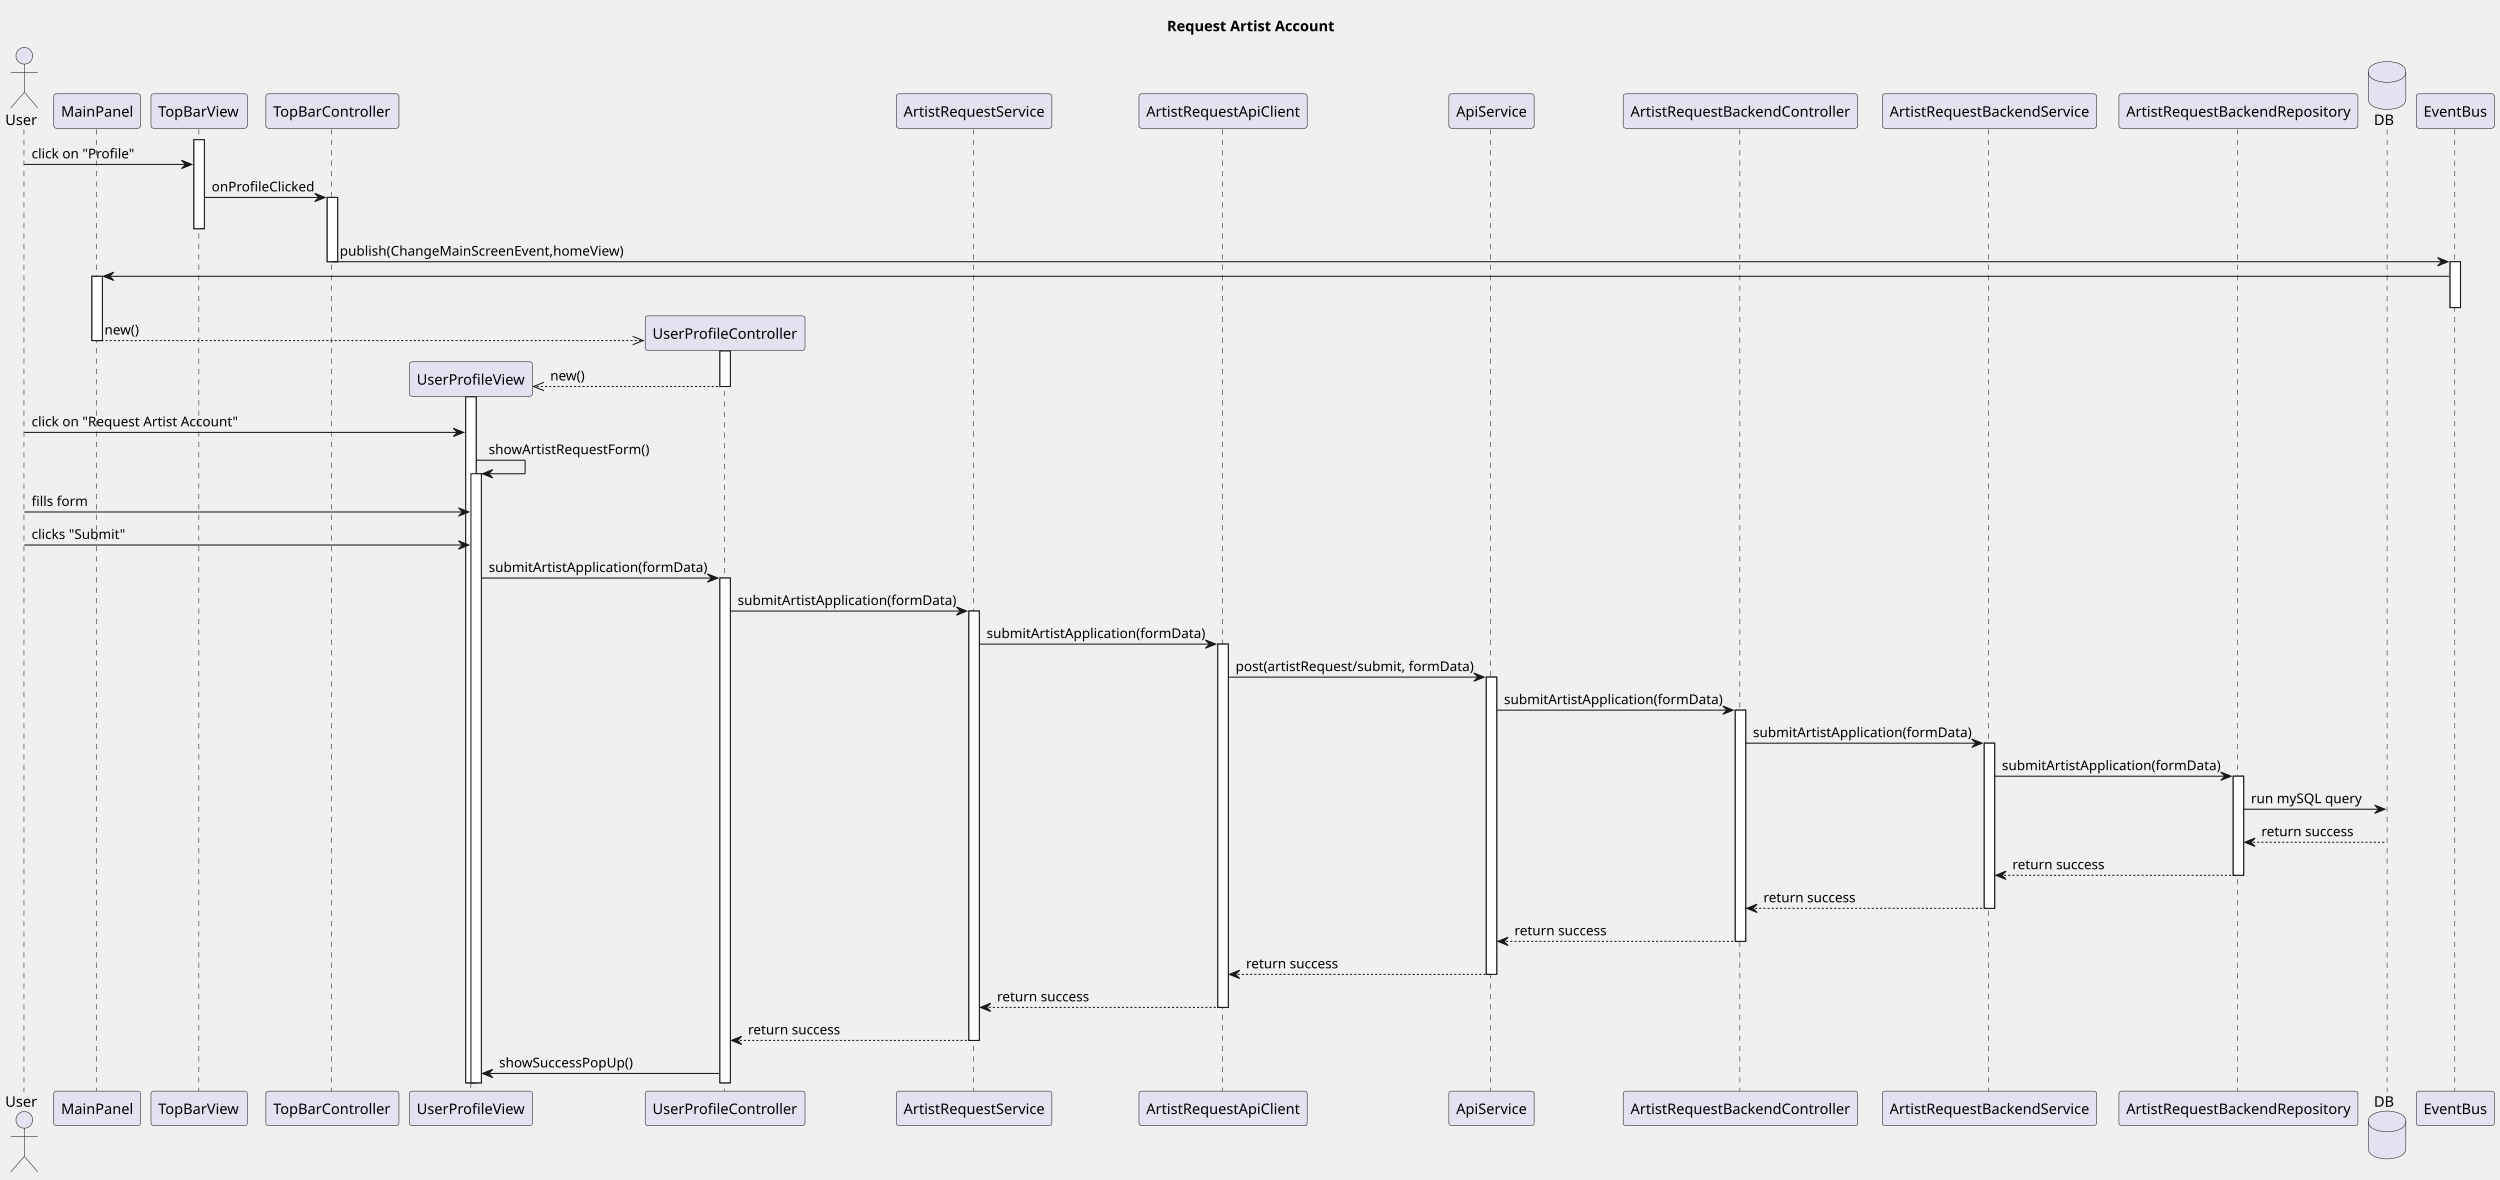
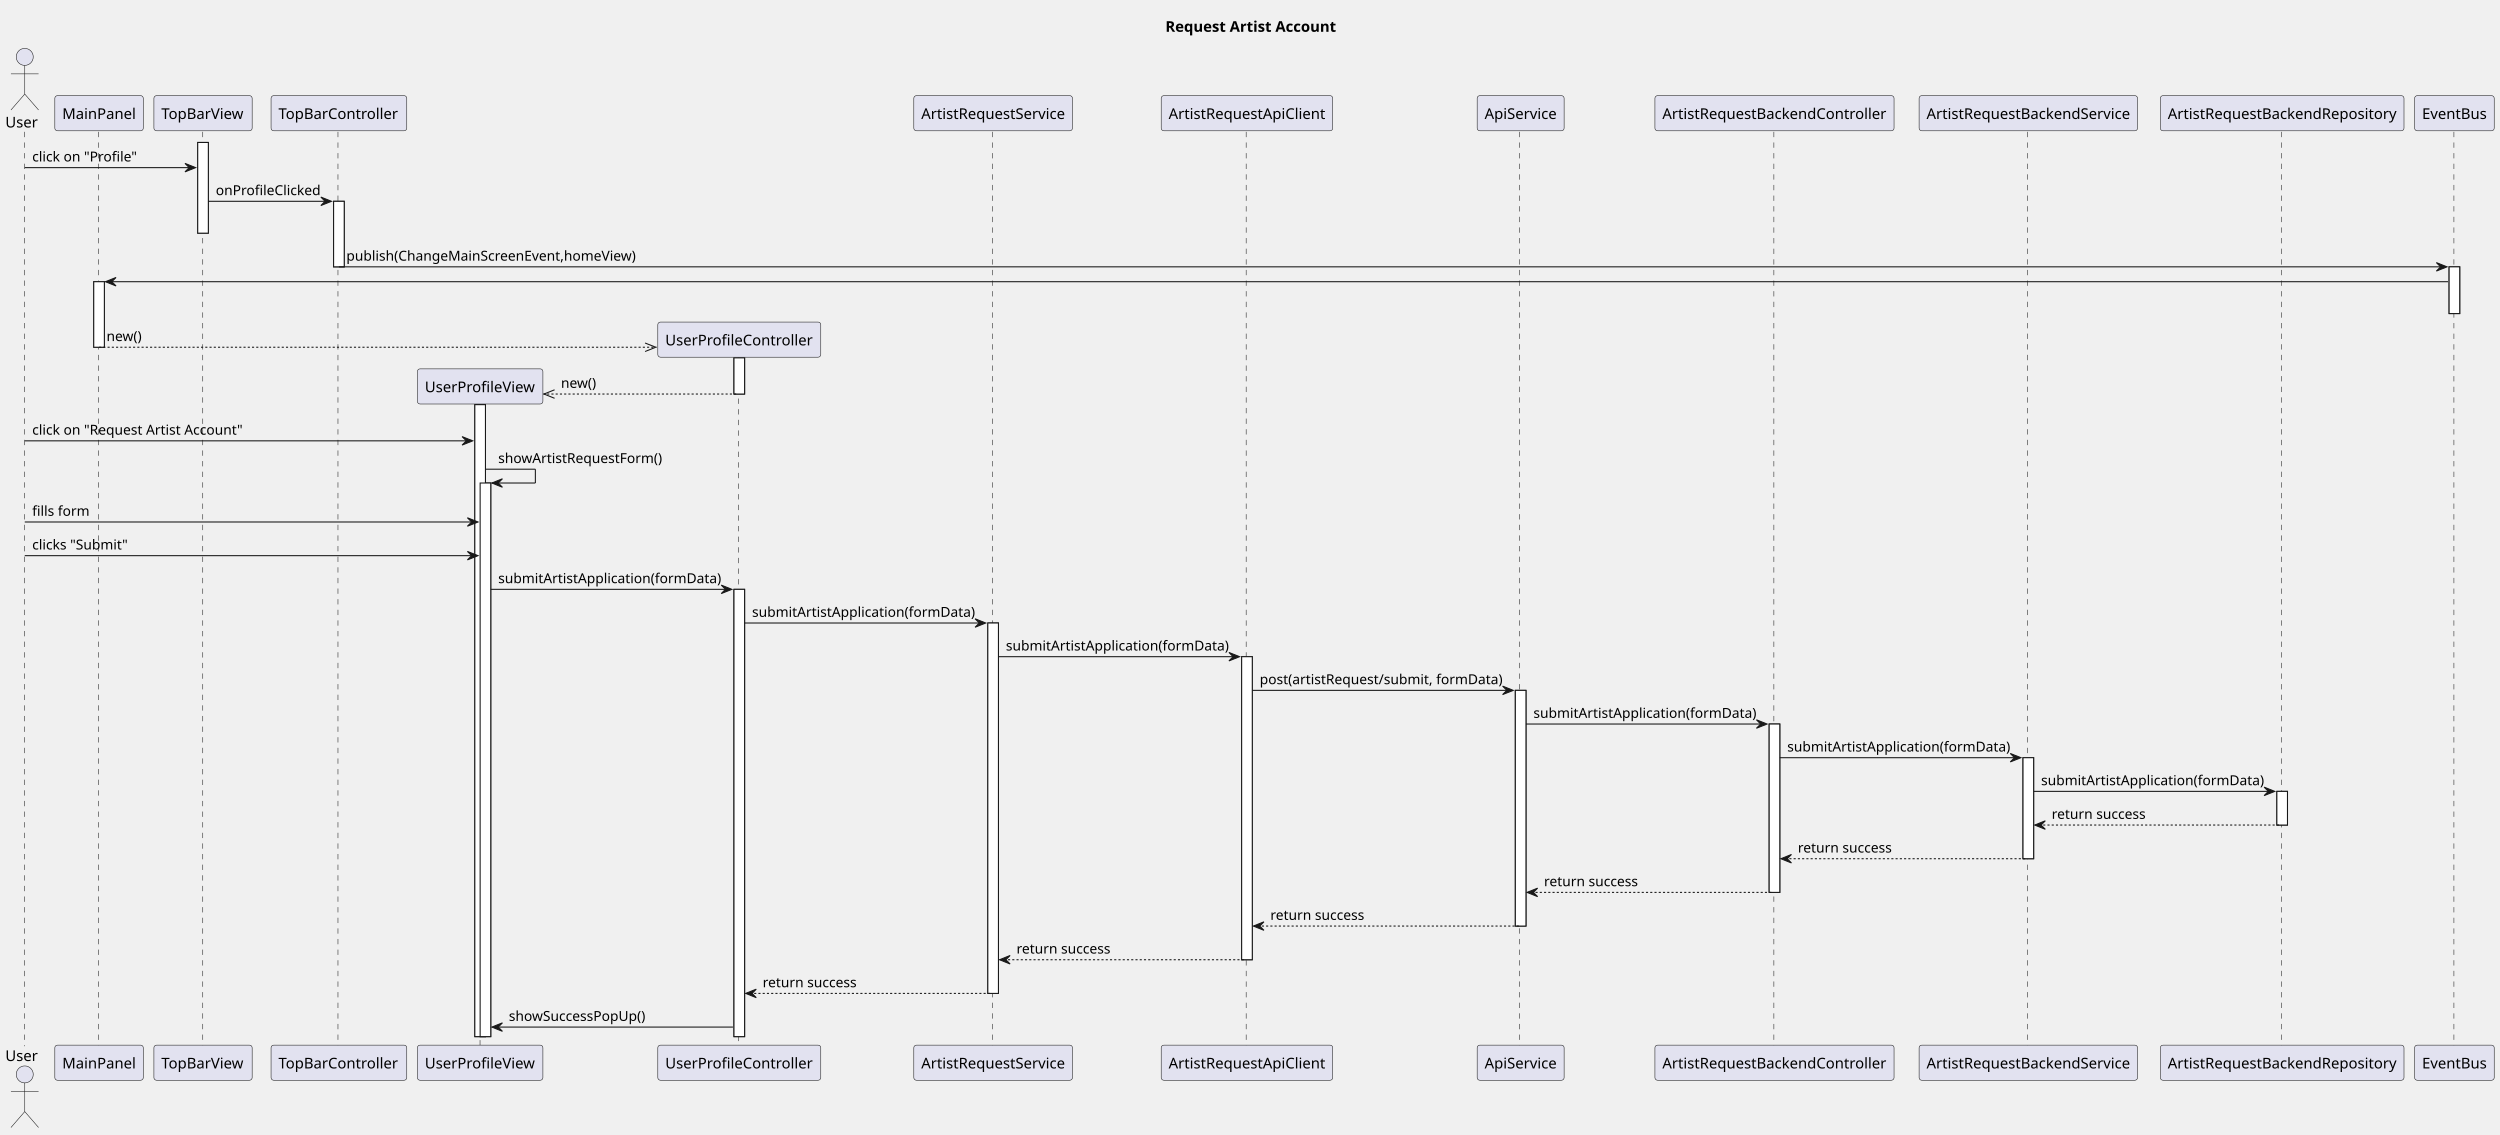
- <svg xmlns="http://www.w3.org/2000/svg" contentStyleType="text/css" data-diagram-type="SEQUENCE" height="1132px" preserveAspectRatio="none" style="width:2400px;height:1132px;background:#FFFFFF;" version="1.1" viewBox="0 0 2400 1132" width="2400px" zoomAndPan="magnify">
+ <svg xmlns="http://www.w3.org/2000/svg" contentStyleType="text/css" data-diagram-type="SEQUENCE" height="1068px" preserveAspectRatio="none" style="width:2354px;height:1068px;background:#FFFFFF;" version="1.1" viewBox="0 0 2354 1068" width="2354px" zoomAndPan="magnify">
  <defs />
  <g>
-     <text fill="#000000" font-family="sans-serif" font-size="14" font-weight="bold" lengthAdjust="spacing" textLength="157.919" x="1120.319" y="29.966">Request Artist Account</text>
+     <text fill="#000000" font-family="sans-serif" font-size="14" font-weight="bold" lengthAdjust="spacing" textLength="157.919" x="1097.319" y="29.966">Request Artist Account</text>
    <g>
      <rect fill="#FFFFFF" height="61.706" style="stroke:#181818;stroke-width:1;" width="10" x="88.268" y="265.254" />
    </g>
    <g>
      <rect fill="#FFFFFF" height="85.412" style="stroke:#181818;stroke-width:1;" width="10" x="186.173" y="134.136" />
    </g>
    <g>
      <rect fill="#FFFFFF" height="61.706" style="stroke:#181818;stroke-width:1;" width="10" x="314.116" y="189.548" />
    </g>
    <g>
-       <rect fill="#FFFFFF" height="658.482" style="stroke:#181818;stroke-width:1;" width="10" x="447.099" y="381.028" />
-     </g>
-     <g>
-       <rect fill="#FFFFFF" height="584.708" style="stroke:#181818;stroke-width:1;" width="10" x="452.099" y="454.802" />
+       <rect fill="#FFFFFF" height="595.07" style="stroke:#181818;stroke-width:1;" width="10" x="447.099" y="381.028" />
+     </g>
+     <g>
+       <rect fill="#FFFFFF" height="521.296" style="stroke:#181818;stroke-width:1;" width="10" x="452.099" y="454.802" />
    </g>
    <g>
      <rect fill="#FFFFFF" height="34.068" style="stroke:#181818;stroke-width:1;" width="10" x="691.114" y="336.96" />
    </g>
    <g>
-       <rect fill="#FFFFFF" height="484.59" style="stroke:#181818;stroke-width:1;" width="10" x="691.114" y="554.92" />
-     </g>
-     <g>
-       <rect fill="#FFFFFF" height="412.178" style="stroke:#181818;stroke-width:1;" width="10" x="930.13" y="586.626" />
-     </g>
-     <g>
-       <rect fill="#FFFFFF" height="348.766" style="stroke:#181818;stroke-width:1;" width="10" x="1169.145" y="618.332" />
-     </g>
-     <g>
-       <rect fill="#FFFFFF" height="285.354" style="stroke:#181818;stroke-width:1;" width="10" x="1426.841" y="650.038" />
-     </g>
-     <g>
-       <rect fill="#FFFFFF" height="221.942" style="stroke:#181818;stroke-width:1;" width="10" x="1665.856" y="681.744" />
-     </g>
-     <g>
-       <rect fill="#FFFFFF" height="158.53" style="stroke:#181818;stroke-width:1;" width="10" x="1904.871" y="713.45" />
-     </g>
-     <g>
-       <rect fill="#FFFFFF" height="95.118" style="stroke:#181818;stroke-width:1;" width="10" x="2143.887" y="745.156" />
-     </g>
-     <g>
-       <rect fill="#FFFFFF" height="44" style="stroke:#181818;stroke-width:1;" width="10" x="2352.08" y="251.254" />
+       <rect fill="#FFFFFF" height="421.178" style="stroke:#181818;stroke-width:1;" width="10" x="691.114" y="554.92" />
+     </g>
+     <g>
+       <rect fill="#FFFFFF" height="348.766" style="stroke:#181818;stroke-width:1;" width="10" x="930.13" y="586.626" />
+     </g>
+     <g>
+       <rect fill="#FFFFFF" height="285.354" style="stroke:#181818;stroke-width:1;" width="10" x="1169.145" y="618.332" />
+     </g>
+     <g>
+       <rect fill="#FFFFFF" height="221.942" style="stroke:#181818;stroke-width:1;" width="10" x="1426.841" y="650.038" />
+     </g>
+     <g>
+       <rect fill="#FFFFFF" height="158.53" style="stroke:#181818;stroke-width:1;" width="10" x="1665.856" y="681.744" />
+     </g>
+     <g>
+       <rect fill="#FFFFFF" height="95.118" style="stroke:#181818;stroke-width:1;" width="10" x="1904.871" y="713.45" />
+     </g>
+     <g>
+       <rect fill="#FFFFFF" height="31.706" style="stroke:#181818;stroke-width:1;" width="10" x="2143.887" y="745.156" />
+     </g>
+     <g>
+       <rect fill="#FFFFFF" height="44" style="stroke:#181818;stroke-width:1;" width="10" x="2306.08" y="251.254" />
    </g>
    <g class="participant-lifeline" data-entity-uid="part1" data-qualified-name="User" id="part1-lifeline">
      <g>
-         <rect fill="#000000" fill-opacity="0" height="924.374" width="8" x="19.309" y="124.136" />
-         <line style="stroke:#181818;stroke-width:0.5;stroke-dasharray:5,5;" x1="23" x2="23" y1="124.136" y2="1048.51" />
+         <rect fill="#000000" fill-opacity="0" height="860.962" width="8" x="19.309" y="124.136" />
+         <line style="stroke:#181818;stroke-width:0.5;stroke-dasharray:5,5;" x1="23" x2="23" y1="124.136" y2="985.098" />
      </g>
    </g>
    <g class="participant-lifeline" data-entity-uid="part2" data-qualified-name="MainPanel" id="part2-lifeline">
      <g>
-         <rect fill="#000000" fill-opacity="0" height="924.374" width="8" x="89.268" y="124.136" />
-         <line style="stroke:#181818;stroke-width:0.5;stroke-dasharray:5,5;" x1="92.618" x2="92.618" y1="124.136" y2="1048.51" />
+         <rect fill="#000000" fill-opacity="0" height="860.962" width="8" x="89.268" y="124.136" />
+         <line style="stroke:#181818;stroke-width:0.5;stroke-dasharray:5,5;" x1="92.618" x2="92.618" y1="124.136" y2="985.098" />
      </g>
    </g>
    <g class="participant-lifeline" data-entity-uid="part3" data-qualified-name="TopBarView" id="part3-lifeline">
      <g>
-         <rect fill="#000000" fill-opacity="0" height="924.374" width="8" x="187.173" y="124.136" />
-         <line style="stroke:#181818;stroke-width:0.5;stroke-dasharray:5,5;" x1="190.918" x2="190.918" y1="124.136" y2="1048.51" />
+         <rect fill="#000000" fill-opacity="0" height="860.962" width="8" x="187.173" y="124.136" />
+         <line style="stroke:#181818;stroke-width:0.5;stroke-dasharray:5,5;" x1="190.918" x2="190.918" y1="124.136" y2="985.098" />
      </g>
    </g>
    <g class="participant-lifeline" data-entity-uid="part4" data-qualified-name="TopBarController" id="part4-lifeline">
      <g>
-         <rect fill="#000000" fill-opacity="0" height="924.374" width="8" x="315.116" y="124.136" />
-         <line style="stroke:#181818;stroke-width:0.5;stroke-dasharray:5,5;" x1="318.228" x2="318.228" y1="124.136" y2="1048.51" />
+         <rect fill="#000000" fill-opacity="0" height="860.962" width="8" x="315.116" y="124.136" />
+         <line style="stroke:#181818;stroke-width:0.5;stroke-dasharray:5,5;" x1="318.228" x2="318.228" y1="124.136" y2="985.098" />
      </g>
    </g>
    <g class="participant-lifeline" data-entity-uid="part5" data-qualified-name="UserProfileView" id="part5-lifeline">
      <g>
-         <rect fill="#000000" fill-opacity="0" height="669.154" width="8" x="448.099" y="379.356" />
-         <line style="stroke:#181818;stroke-width:0.5;stroke-dasharray:5,5;" x1="452.005" x2="452.005" y1="379.356" y2="1048.51" />
+         <rect fill="#000000" fill-opacity="0" height="605.742" width="8" x="448.099" y="379.356" />
+         <line style="stroke:#181818;stroke-width:0.5;stroke-dasharray:5,5;" x1="452.005" x2="452.005" y1="379.356" y2="985.098" />
      </g>
    </g>
    <g class="participant-lifeline" data-entity-uid="part6" data-qualified-name="UserProfileController" id="part6-lifeline">
      <g>
-         <rect fill="#000000" fill-opacity="0" height="713.222" width="8" x="692.114" y="335.288" />
-         <line style="stroke:#181818;stroke-width:0.5;stroke-dasharray:5,5;" x1="695.388" x2="695.388" y1="335.288" y2="1048.51" />
+         <rect fill="#000000" fill-opacity="0" height="649.81" width="8" x="692.114" y="335.288" />
+         <line style="stroke:#181818;stroke-width:0.5;stroke-dasharray:5,5;" x1="695.388" x2="695.388" y1="335.288" y2="985.098" />
      </g>
    </g>
    <g class="participant-lifeline" data-entity-uid="part7" data-qualified-name="ArtistRequestService" id="part7-lifeline">
      <g>
-         <rect fill="#000000" fill-opacity="0" height="924.374" width="8" x="931.13" y="124.136" />
-         <line style="stroke:#181818;stroke-width:0.5;stroke-dasharray:5,5;" x1="934.44" x2="934.44" y1="124.136" y2="1048.51" />
+         <rect fill="#000000" fill-opacity="0" height="860.962" width="8" x="931.13" y="124.136" />
+         <line style="stroke:#181818;stroke-width:0.5;stroke-dasharray:5,5;" x1="934.44" x2="934.44" y1="124.136" y2="985.098" />
      </g>
    </g>
    <g class="participant-lifeline" data-entity-uid="part8" data-qualified-name="ArtistRequestApiClient" id="part8-lifeline">
      <g>
-         <rect fill="#000000" fill-opacity="0" height="924.374" width="8" x="1170.145" y="124.136" />
-         <line style="stroke:#181818;stroke-width:0.5;stroke-dasharray:5,5;" x1="1173.386" x2="1173.386" y1="124.136" y2="1048.51" />
+         <rect fill="#000000" fill-opacity="0" height="860.962" width="8" x="1170.145" y="124.136" />
+         <line style="stroke:#181818;stroke-width:0.5;stroke-dasharray:5,5;" x1="1173.386" x2="1173.386" y1="124.136" y2="985.098" />
      </g>
    </g>
    <g class="participant-lifeline" data-entity-uid="part9" data-qualified-name="ApiService" id="part9-lifeline">
      <g>
-         <rect fill="#000000" fill-opacity="0" height="924.374" width="8" x="1427.841" y="124.136" />
-         <line style="stroke:#181818;stroke-width:0.5;stroke-dasharray:5,5;" x1="1430.905" x2="1430.905" y1="124.136" y2="1048.51" />
+         <rect fill="#000000" fill-opacity="0" height="860.962" width="8" x="1427.841" y="124.136" />
+         <line style="stroke:#181818;stroke-width:0.5;stroke-dasharray:5,5;" x1="1430.905" x2="1430.905" y1="124.136" y2="985.098" />
      </g>
    </g>
    <g class="participant-lifeline" data-entity-uid="part10" data-qualified-name="ArtistRequestBackendController" id="part10-lifeline">
      <g>
-         <rect fill="#000000" fill-opacity="0" height="924.374" width="8" x="1666.856" y="124.136" />
-         <line style="stroke:#181818;stroke-width:0.5;stroke-dasharray:5,5;" x1="1670.276" x2="1670.276" y1="124.136" y2="1048.51" />
+         <rect fill="#000000" fill-opacity="0" height="860.962" width="8" x="1666.856" y="124.136" />
+         <line style="stroke:#181818;stroke-width:0.5;stroke-dasharray:5,5;" x1="1670.276" x2="1670.276" y1="124.136" y2="985.098" />
      </g>
    </g>
    <g class="participant-lifeline" data-entity-uid="part11" data-qualified-name="ArtistRequestBackendService" id="part11-lifeline">
      <g>
-         <rect fill="#000000" fill-opacity="0" height="924.374" width="8" x="1905.871" y="124.136" />
-         <line style="stroke:#181818;stroke-width:0.5;stroke-dasharray:5,5;" x1="1909.028" x2="1909.028" y1="124.136" y2="1048.51" />
+         <rect fill="#000000" fill-opacity="0" height="860.962" width="8" x="1905.871" y="124.136" />
+         <line style="stroke:#181818;stroke-width:0.5;stroke-dasharray:5,5;" x1="1909.028" x2="1909.028" y1="124.136" y2="985.098" />
      </g>
    </g>
    <g class="participant-lifeline" data-entity-uid="part12" data-qualified-name="ArtistRequestBackendRepository" id="part12-lifeline">
      <g>
-         <rect fill="#000000" fill-opacity="0" height="924.374" width="8" x="2144.887" y="124.136" />
-         <line style="stroke:#181818;stroke-width:0.5;stroke-dasharray:5,5;" x1="2148.171" x2="2148.171" y1="124.136" y2="1048.51" />
-       </g>
-     </g>
-     <g class="participant-lifeline" data-entity-uid="part13" data-qualified-name="DB" id="part13-lifeline">
-       <g>
-         <rect fill="#000000" fill-opacity="0" height="924.374" width="8" x="2287.602" y="124.136" />
-         <line style="stroke:#181818;stroke-width:0.5;stroke-dasharray:5,5;" x1="2291.602" x2="2291.602" y1="124.136" y2="1048.51" />
-       </g>
-     </g>
-     <g class="participant-lifeline" data-entity-uid="part14" data-qualified-name="EventBus" id="part14-lifeline">
-       <g>
-         <rect fill="#000000" fill-opacity="0" height="924.374" width="8" x="2353.08" y="124.136" />
-         <line style="stroke:#181818;stroke-width:0.5;stroke-dasharray:5,5;" x1="2356.602" x2="2356.602" y1="124.136" y2="1048.51" />
+         <rect fill="#000000" fill-opacity="0" height="860.962" width="8" x="2144.887" y="124.136" />
+         <line style="stroke:#181818;stroke-width:0.5;stroke-dasharray:5,5;" x1="2148.171" x2="2148.171" y1="124.136" y2="985.098" />
+       </g>
+     </g>
+     <g class="participant-lifeline" data-entity-uid="part13" data-qualified-name="EventBus" id="part13-lifeline">
+       <g>
+         <rect fill="#000000" fill-opacity="0" height="860.962" width="8" x="2307.08" y="124.136" />
+         <line style="stroke:#181818;stroke-width:0.5;stroke-dasharray:5,5;" x1="2310.602" x2="2310.602" y1="124.136" y2="985.098" />
      </g>
    </g>
    <g class="participant participant-head" data-entity-uid="part1" data-qualified-name="User" id="part1-head">
      <text fill="#000000" font-family="sans-serif" font-size="14" lengthAdjust="spacing" textLength="30.618" x="5" y="120.034">User</text>
      <ellipse cx="23.309" cy="53.568" fill="#E2E2F0" rx="8" ry="8" style="stroke:#181818;stroke-width:0.5;" />
      <path d="M23.309,61.568 L23.309,88.568 M10.309,69.568 L36.309,69.568 M23.309,88.568 L10.309,103.568 M23.309,88.568 L36.309,103.568" fill="none" style="stroke:#181818;stroke-width:0.5;" />
    </g>
    <g class="participant participant-tail" data-entity-uid="part1" data-qualified-name="User" id="part1-tail">
-       <text fill="#000000" font-family="sans-serif" font-size="14" lengthAdjust="spacing" textLength="30.618" x="5" y="1062.476">User</text>
-       <ellipse cx="23.309" cy="1075.078" fill="#E2E2F0" rx="8" ry="8" style="stroke:#181818;stroke-width:0.5;" />
-       <path d="M23.309,1083.078 L23.309,1110.078 M10.309,1091.078 L36.309,1091.078 M23.309,1110.078 L10.309,1125.078 M23.309,1110.078 L36.309,1125.078" fill="none" style="stroke:#181818;stroke-width:0.5;" />
+       <text fill="#000000" font-family="sans-serif" font-size="14" lengthAdjust="spacing" textLength="30.618" x="5" y="999.064">User</text>
+       <ellipse cx="23.309" cy="1011.666" fill="#E2E2F0" rx="8" ry="8" style="stroke:#181818;stroke-width:0.5;" />
+       <path d="M23.309,1019.666 L23.309,1046.666 M10.309,1027.666 L36.309,1027.666 M23.309,1046.666 L10.309,1061.666 M23.309,1046.666 L36.309,1061.666" fill="none" style="stroke:#181818;stroke-width:0.5;" />
    </g>
    <g class="participant participant-head" data-entity-uid="part2" data-qualified-name="MainPanel" id="part2-head">
      <rect fill="#E2E2F0" height="33.068" rx="2.5" ry="2.5" style="stroke:#181818;stroke-width:0.5;" width="83.3" x="51.618" y="90.068" />
      <text fill="#000000" font-family="sans-serif" font-size="14" lengthAdjust="spacing" textLength="69.3" x="58.618" y="112.034">MainPanel</text>
    </g>
    <g class="participant participant-tail" data-entity-uid="part2" data-qualified-name="MainPanel" id="part2-tail">
-       <rect fill="#E2E2F0" height="33.068" rx="2.5" ry="2.5" style="stroke:#181818;stroke-width:0.5;" width="83.3" x="51.618" y="1047.51" />
-       <text fill="#000000" font-family="sans-serif" font-size="14" lengthAdjust="spacing" textLength="69.3" x="58.618" y="1069.476">MainPanel</text>
+       <rect fill="#E2E2F0" height="33.068" rx="2.5" ry="2.5" style="stroke:#181818;stroke-width:0.5;" width="83.3" x="51.618" y="984.098" />
+       <text fill="#000000" font-family="sans-serif" font-size="14" lengthAdjust="spacing" textLength="69.3" x="58.618" y="1006.064">MainPanel</text>
    </g>
    <g class="participant participant-head" data-entity-uid="part3" data-qualified-name="TopBarView" id="part3-head">
      <rect fill="#E2E2F0" height="33.068" rx="2.5" ry="2.5" style="stroke:#181818;stroke-width:0.5;" width="92.512" x="144.918" y="90.068" />
      <text fill="#000000" font-family="sans-serif" font-size="14" lengthAdjust="spacing" textLength="78.512" x="151.918" y="112.034">TopBarView</text>
    </g>
    <g class="participant participant-tail" data-entity-uid="part3" data-qualified-name="TopBarView" id="part3-tail">
-       <rect fill="#E2E2F0" height="33.068" rx="2.5" ry="2.5" style="stroke:#181818;stroke-width:0.5;" width="92.512" x="144.918" y="1047.51" />
-       <text fill="#000000" font-family="sans-serif" font-size="14" lengthAdjust="spacing" textLength="78.512" x="151.918" y="1069.476">TopBarView</text>
+       <rect fill="#E2E2F0" height="33.068" rx="2.5" ry="2.5" style="stroke:#181818;stroke-width:0.5;" width="92.512" x="144.918" y="984.098" />
+       <text fill="#000000" font-family="sans-serif" font-size="14" lengthAdjust="spacing" textLength="78.512" x="151.918" y="1006.064">TopBarView</text>
    </g>
    <g class="participant participant-head" data-entity-uid="part4" data-qualified-name="TopBarController" id="part4-head">
      <rect fill="#E2E2F0" height="33.068" rx="2.5" ry="2.5" style="stroke:#181818;stroke-width:0.5;" width="127.778" x="255.228" y="90.068" />
      <text fill="#000000" font-family="sans-serif" font-size="14" lengthAdjust="spacing" textLength="113.778" x="262.228" y="112.034">TopBarController</text>
    </g>
    <g class="participant participant-tail" data-entity-uid="part4" data-qualified-name="TopBarController" id="part4-tail">
-       <rect fill="#E2E2F0" height="33.068" rx="2.5" ry="2.5" style="stroke:#181818;stroke-width:0.5;" width="127.778" x="255.228" y="1047.51" />
-       <text fill="#000000" font-family="sans-serif" font-size="14" lengthAdjust="spacing" textLength="113.778" x="262.228" y="1069.476">TopBarController</text>
+       <rect fill="#E2E2F0" height="33.068" rx="2.5" ry="2.5" style="stroke:#181818;stroke-width:0.5;" width="127.778" x="255.228" y="984.098" />
+       <text fill="#000000" font-family="sans-serif" font-size="14" lengthAdjust="spacing" textLength="113.778" x="262.228" y="1006.064">TopBarController</text>
    </g>
    <g class="participant participant-tail" data-entity-uid="part5" data-qualified-name="UserProfileView" id="part5-tail">
-       <rect fill="#E2E2F0" height="33.068" rx="2.5" ry="2.5" style="stroke:#181818;stroke-width:0.5;" width="118.188" x="393.005" y="1047.51" />
-       <text fill="#000000" font-family="sans-serif" font-size="14" lengthAdjust="spacing" textLength="104.188" x="400.005" y="1069.476">UserProfileView</text>
+       <rect fill="#E2E2F0" height="33.068" rx="2.5" ry="2.5" style="stroke:#181818;stroke-width:0.5;" width="118.188" x="393.005" y="984.098" />
+       <text fill="#000000" font-family="sans-serif" font-size="14" lengthAdjust="spacing" textLength="104.188" x="400.005" y="1006.064">UserProfileView</text>
    </g>
    <g class="participant participant-tail" data-entity-uid="part6" data-qualified-name="UserProfileController" id="part6-tail">
-       <rect fill="#E2E2F0" height="33.068" rx="2.5" ry="2.5" style="stroke:#181818;stroke-width:0.5;" width="153.453" x="619.388" y="1047.51" />
-       <text fill="#000000" font-family="sans-serif" font-size="14" lengthAdjust="spacing" textLength="139.453" x="626.388" y="1069.476">UserProfileController</text>
+       <rect fill="#E2E2F0" height="33.068" rx="2.5" ry="2.5" style="stroke:#181818;stroke-width:0.5;" width="153.453" x="619.388" y="984.098" />
+       <text fill="#000000" font-family="sans-serif" font-size="14" lengthAdjust="spacing" textLength="139.453" x="626.388" y="1006.064">UserProfileController</text>
    </g>
    <g class="participant participant-head" data-entity-uid="part7" data-qualified-name="ArtistRequestService" id="part7-head">
      <rect fill="#E2E2F0" height="33.068" rx="2.5" ry="2.5" style="stroke:#181818;stroke-width:0.5;" width="149.38" x="860.44" y="90.068" />
      <text fill="#000000" font-family="sans-serif" font-size="14" lengthAdjust="spacing" textLength="135.38" x="867.44" y="112.034">ArtistRequestService</text>
    </g>
    <g class="participant participant-tail" data-entity-uid="part7" data-qualified-name="ArtistRequestService" id="part7-tail">
-       <rect fill="#E2E2F0" height="33.068" rx="2.5" ry="2.5" style="stroke:#181818;stroke-width:0.5;" width="149.38" x="860.44" y="1047.51" />
-       <text fill="#000000" font-family="sans-serif" font-size="14" lengthAdjust="spacing" textLength="135.38" x="867.44" y="1069.476">ArtistRequestService</text>
+       <rect fill="#E2E2F0" height="33.068" rx="2.5" ry="2.5" style="stroke:#181818;stroke-width:0.5;" width="149.38" x="860.44" y="984.098" />
+       <text fill="#000000" font-family="sans-serif" font-size="14" lengthAdjust="spacing" textLength="135.38" x="867.44" y="1006.064">ArtistRequestService</text>
    </g>
    <g class="participant participant-head" data-entity-uid="part8" data-qualified-name="ArtistRequestApiClient" id="part8-head">
      <rect fill="#E2E2F0" height="33.068" rx="2.5" ry="2.5" style="stroke:#181818;stroke-width:0.5;" width="161.517" x="1093.386" y="90.068" />
      <text fill="#000000" font-family="sans-serif" font-size="14" lengthAdjust="spacing" textLength="147.517" x="1100.386" y="112.034">ArtistRequestApiClient</text>
    </g>
    <g class="participant participant-tail" data-entity-uid="part8" data-qualified-name="ArtistRequestApiClient" id="part8-tail">
-       <rect fill="#E2E2F0" height="33.068" rx="2.5" ry="2.5" style="stroke:#181818;stroke-width:0.5;" width="161.517" x="1093.386" y="1047.51" />
-       <text fill="#000000" font-family="sans-serif" font-size="14" lengthAdjust="spacing" textLength="147.517" x="1100.386" y="1069.476">ArtistRequestApiClient</text>
+       <rect fill="#E2E2F0" height="33.068" rx="2.5" ry="2.5" style="stroke:#181818;stroke-width:0.5;" width="161.517" x="1093.386" y="984.098" />
+       <text fill="#000000" font-family="sans-serif" font-size="14" lengthAdjust="spacing" textLength="147.517" x="1100.386" y="1006.064">ArtistRequestApiClient</text>
    </g>
    <g class="participant participant-head" data-entity-uid="part9" data-qualified-name="ApiService" id="part9-head">
      <rect fill="#E2E2F0" height="33.068" rx="2.5" ry="2.5" style="stroke:#181818;stroke-width:0.5;" width="81.872" x="1390.905" y="90.068" />
      <text fill="#000000" font-family="sans-serif" font-size="14" lengthAdjust="spacing" textLength="67.872" x="1397.905" y="112.034">ApiService</text>
    </g>
    <g class="participant participant-tail" data-entity-uid="part9" data-qualified-name="ApiService" id="part9-tail">
-       <rect fill="#E2E2F0" height="33.068" rx="2.5" ry="2.5" style="stroke:#181818;stroke-width:0.5;" width="81.872" x="1390.905" y="1047.51" />
-       <text fill="#000000" font-family="sans-serif" font-size="14" lengthAdjust="spacing" textLength="67.872" x="1397.905" y="1069.476">ApiService</text>
+       <rect fill="#E2E2F0" height="33.068" rx="2.5" ry="2.5" style="stroke:#181818;stroke-width:0.5;" width="81.872" x="1390.905" y="984.098" />
+       <text fill="#000000" font-family="sans-serif" font-size="14" lengthAdjust="spacing" textLength="67.872" x="1397.905" y="1006.064">ApiService</text>
    </g>
    <g class="participant participant-head" data-entity-uid="part10" data-qualified-name="ArtistRequestBackendController" id="part10-head">
      <rect fill="#E2E2F0" height="33.068" rx="2.5" ry="2.5" style="stroke:#181818;stroke-width:0.5;" width="225.161" x="1558.276" y="90.068" />
      <text fill="#000000" font-family="sans-serif" font-size="14" lengthAdjust="spacing" textLength="211.161" x="1565.276" y="112.034">ArtistRequestBackendController</text>
    </g>
    <g class="participant participant-tail" data-entity-uid="part10" data-qualified-name="ArtistRequestBackendController" id="part10-tail">
-       <rect fill="#E2E2F0" height="33.068" rx="2.5" ry="2.5" style="stroke:#181818;stroke-width:0.5;" width="225.161" x="1558.276" y="1047.51" />
-       <text fill="#000000" font-family="sans-serif" font-size="14" lengthAdjust="spacing" textLength="211.161" x="1565.276" y="1069.476">ArtistRequestBackendController</text>
+       <rect fill="#E2E2F0" height="33.068" rx="2.5" ry="2.5" style="stroke:#181818;stroke-width:0.5;" width="225.161" x="1558.276" y="984.098" />
+       <text fill="#000000" font-family="sans-serif" font-size="14" lengthAdjust="spacing" textLength="211.161" x="1565.276" y="1006.064">ArtistRequestBackendController</text>
    </g>
    <g class="participant participant-head" data-entity-uid="part11" data-qualified-name="ArtistRequestBackendService" id="part11-head">
      <rect fill="#E2E2F0" height="33.068" rx="2.5" ry="2.5" style="stroke:#181818;stroke-width:0.5;" width="205.687" x="1807.028" y="90.068" />
      <text fill="#000000" font-family="sans-serif" font-size="14" lengthAdjust="spacing" textLength="191.687" x="1814.028" y="112.034">ArtistRequestBackendService</text>
    </g>
    <g class="participant participant-tail" data-entity-uid="part11" data-qualified-name="ArtistRequestBackendService" id="part11-tail">
-       <rect fill="#E2E2F0" height="33.068" rx="2.5" ry="2.5" style="stroke:#181818;stroke-width:0.5;" width="205.687" x="1807.028" y="1047.51" />
-       <text fill="#000000" font-family="sans-serif" font-size="14" lengthAdjust="spacing" textLength="191.687" x="1814.028" y="1069.476">ArtistRequestBackendService</text>
+       <rect fill="#E2E2F0" height="33.068" rx="2.5" ry="2.5" style="stroke:#181818;stroke-width:0.5;" width="205.687" x="1807.028" y="984.098" />
+       <text fill="#000000" font-family="sans-serif" font-size="14" lengthAdjust="spacing" textLength="191.687" x="1814.028" y="1006.064">ArtistRequestBackendService</text>
    </g>
    <g class="participant participant-head" data-entity-uid="part12" data-qualified-name="ArtistRequestBackendRepository" id="part12-head">
      <rect fill="#E2E2F0" height="33.068" rx="2.5" ry="2.5" style="stroke:#181818;stroke-width:0.5;" width="229.431" x="2034.171" y="90.068" />
      <text fill="#000000" font-family="sans-serif" font-size="14" lengthAdjust="spacing" textLength="215.431" x="2041.171" y="112.034">ArtistRequestBackendRepository</text>
    </g>
    <g class="participant participant-tail" data-entity-uid="part12" data-qualified-name="ArtistRequestBackendRepository" id="part12-tail">
-       <rect fill="#E2E2F0" height="33.068" rx="2.5" ry="2.5" style="stroke:#181818;stroke-width:0.5;" width="229.431" x="2034.171" y="1047.51" />
-       <text fill="#000000" font-family="sans-serif" font-size="14" lengthAdjust="spacing" textLength="215.431" x="2041.171" y="1069.476">ArtistRequestBackendRepository</text>
-     </g>
-     <g class="participant participant-head" data-entity-uid="part13" data-qualified-name="DB" id="part13-head">
-       <text fill="#000000" font-family="sans-serif" font-size="14" lengthAdjust="spacing" textLength="19.32" x="2278.942" y="120.034">DB</text>
-       <path d="M2273.602,69.068 C2273.602,59.068 2291.602,59.068 2291.602,59.068 C2291.602,59.068 2309.602,59.068 2309.602,69.068 L2309.602,95.068 C2309.602,105.068 2291.602,105.068 2291.602,105.068 C2291.602,105.068 2273.602,105.068 2273.602,95.068 L2273.602,69.068" fill="#E2E2F0" style="stroke:#181818;stroke-width:0.5;" />
-       <path d="M2273.602,69.068 C2273.602,79.068 2291.602,79.068 2291.602,79.068 C2291.602,79.068 2309.602,79.068 2309.602,69.068" fill="none" style="stroke:#181818;stroke-width:0.5;" />
-     </g>
-     <g class="participant participant-tail" data-entity-uid="part13" data-qualified-name="DB" id="part13-tail">
-       <text fill="#000000" font-family="sans-serif" font-size="14" lengthAdjust="spacing" textLength="19.32" x="2278.942" y="1062.476">DB</text>
-       <path d="M2273.602,1076.578 C2273.602,1066.578 2291.602,1066.578 2291.602,1066.578 C2291.602,1066.578 2309.602,1066.578 2309.602,1076.578 L2309.602,1102.578 C2309.602,1112.578 2291.602,1112.578 2291.602,1112.578 C2291.602,1112.578 2273.602,1112.578 2273.602,1102.578 L2273.602,1076.578" fill="#E2E2F0" style="stroke:#181818;stroke-width:0.5;" />
-       <path d="M2273.602,1076.578 C2273.602,1086.578 2291.602,1086.578 2291.602,1086.578 C2291.602,1086.578 2309.602,1086.578 2309.602,1076.578" fill="none" style="stroke:#181818;stroke-width:0.5;" />
-     </g>
-     <g class="participant participant-head" data-entity-uid="part14" data-qualified-name="EventBus" id="part14-head">
-       <rect fill="#E2E2F0" height="33.068" rx="2.5" ry="2.5" style="stroke:#181818;stroke-width:0.5;" width="74.956" x="2319.602" y="90.068" />
-       <text fill="#000000" font-family="sans-serif" font-size="14" lengthAdjust="spacing" textLength="60.956" x="2326.602" y="112.034">EventBus</text>
-     </g>
-     <g class="participant participant-tail" data-entity-uid="part14" data-qualified-name="EventBus" id="part14-tail">
-       <rect fill="#E2E2F0" height="33.068" rx="2.5" ry="2.5" style="stroke:#181818;stroke-width:0.5;" width="74.956" x="2319.602" y="1047.51" />
-       <text fill="#000000" font-family="sans-serif" font-size="14" lengthAdjust="spacing" textLength="60.956" x="2326.602" y="1069.476">EventBus</text>
+       <rect fill="#E2E2F0" height="33.068" rx="2.5" ry="2.5" style="stroke:#181818;stroke-width:0.5;" width="229.431" x="2034.171" y="984.098" />
+       <text fill="#000000" font-family="sans-serif" font-size="14" lengthAdjust="spacing" textLength="215.431" x="2041.171" y="1006.064">ArtistRequestBackendRepository</text>
+     </g>
+     <g class="participant participant-head" data-entity-uid="part13" data-qualified-name="EventBus" id="part13-head">
+       <rect fill="#E2E2F0" height="33.068" rx="2.5" ry="2.5" style="stroke:#181818;stroke-width:0.5;" width="74.956" x="2273.602" y="90.068" />
+       <text fill="#000000" font-family="sans-serif" font-size="14" lengthAdjust="spacing" textLength="60.956" x="2280.602" y="112.034">EventBus</text>
+     </g>
+     <g class="participant participant-tail" data-entity-uid="part13" data-qualified-name="EventBus" id="part13-tail">
+       <rect fill="#E2E2F0" height="33.068" rx="2.5" ry="2.5" style="stroke:#181818;stroke-width:0.5;" width="74.956" x="2273.602" y="984.098" />
+       <text fill="#000000" font-family="sans-serif" font-size="14" lengthAdjust="spacing" textLength="60.956" x="2280.602" y="1006.064">EventBus</text>
    </g>
    <g>
      <rect fill="#FFFFFF" height="61.706" style="stroke:#181818;stroke-width:1;" width="10" x="88.268" y="265.254" />
    </g>
    <g>
      <rect fill="#FFFFFF" height="85.412" style="stroke:#181818;stroke-width:1;" width="10" x="186.173" y="134.136" />
    </g>
    <g>
      <rect fill="#FFFFFF" height="61.706" style="stroke:#181818;stroke-width:1;" width="10" x="314.116" y="189.548" />
    </g>
    <g>
-       <rect fill="#FFFFFF" height="658.482" style="stroke:#181818;stroke-width:1;" width="10" x="447.099" y="381.028" />
-     </g>
-     <g>
-       <rect fill="#FFFFFF" height="584.708" style="stroke:#181818;stroke-width:1;" width="10" x="452.099" y="454.802" />
+       <rect fill="#FFFFFF" height="595.07" style="stroke:#181818;stroke-width:1;" width="10" x="447.099" y="381.028" />
+     </g>
+     <g>
+       <rect fill="#FFFFFF" height="521.296" style="stroke:#181818;stroke-width:1;" width="10" x="452.099" y="454.802" />
    </g>
    <g>
      <rect fill="#FFFFFF" height="34.068" style="stroke:#181818;stroke-width:1;" width="10" x="691.114" y="336.96" />
    </g>
    <g>
-       <rect fill="#FFFFFF" height="484.59" style="stroke:#181818;stroke-width:1;" width="10" x="691.114" y="554.92" />
-     </g>
-     <g>
-       <rect fill="#FFFFFF" height="412.178" style="stroke:#181818;stroke-width:1;" width="10" x="930.13" y="586.626" />
-     </g>
-     <g>
-       <rect fill="#FFFFFF" height="348.766" style="stroke:#181818;stroke-width:1;" width="10" x="1169.145" y="618.332" />
-     </g>
-     <g>
-       <rect fill="#FFFFFF" height="285.354" style="stroke:#181818;stroke-width:1;" width="10" x="1426.841" y="650.038" />
-     </g>
-     <g>
-       <rect fill="#FFFFFF" height="221.942" style="stroke:#181818;stroke-width:1;" width="10" x="1665.856" y="681.744" />
-     </g>
-     <g>
-       <rect fill="#FFFFFF" height="158.53" style="stroke:#181818;stroke-width:1;" width="10" x="1904.871" y="713.45" />
-     </g>
-     <g>
-       <rect fill="#FFFFFF" height="95.118" style="stroke:#181818;stroke-width:1;" width="10" x="2143.887" y="745.156" />
-     </g>
-     <g>
-       <rect fill="#FFFFFF" height="44" style="stroke:#181818;stroke-width:1;" width="10" x="2352.08" y="251.254" />
+       <rect fill="#FFFFFF" height="421.178" style="stroke:#181818;stroke-width:1;" width="10" x="691.114" y="554.92" />
+     </g>
+     <g>
+       <rect fill="#FFFFFF" height="348.766" style="stroke:#181818;stroke-width:1;" width="10" x="930.13" y="586.626" />
+     </g>
+     <g>
+       <rect fill="#FFFFFF" height="285.354" style="stroke:#181818;stroke-width:1;" width="10" x="1169.145" y="618.332" />
+     </g>
+     <g>
+       <rect fill="#FFFFFF" height="221.942" style="stroke:#181818;stroke-width:1;" width="10" x="1426.841" y="650.038" />
+     </g>
+     <g>
+       <rect fill="#FFFFFF" height="158.53" style="stroke:#181818;stroke-width:1;" width="10" x="1665.856" y="681.744" />
+     </g>
+     <g>
+       <rect fill="#FFFFFF" height="95.118" style="stroke:#181818;stroke-width:1;" width="10" x="1904.871" y="713.45" />
+     </g>
+     <g>
+       <rect fill="#FFFFFF" height="31.706" style="stroke:#181818;stroke-width:1;" width="10" x="2143.887" y="745.156" />
+     </g>
+     <g>
+       <rect fill="#FFFFFF" height="44" style="stroke:#181818;stroke-width:1;" width="10" x="2306.08" y="251.254" />
    </g>
    <g class="message" data-entity-1="part1" data-entity-2="part3" id="msg1">
      <polygon fill="#181818" points="174.173,153.842,184.173,157.842,174.173,161.842,178.173,157.842" style="stroke:#181818;stroke-width:1;" />
      <line style="stroke:#181818;stroke-width:1;" x1="23.309" x2="180.173" y1="157.842" y2="157.842" />
      <text fill="#000000" font-family="sans-serif" font-size="13" lengthAdjust="spacing" textLength="99.008" x="30.309" y="152.033">click on "Profile"</text>
    </g>
    <g class="message" data-entity-1="part3" data-entity-2="part4" id="msg2">
      <polygon fill="#181818" points="302.116,185.548,312.116,189.548,302.116,193.548,306.116,189.548" style="stroke:#181818;stroke-width:1;" />
      <line style="stroke:#181818;stroke-width:1;" x1="196.173" x2="308.116" y1="189.548" y2="189.548" />
      <text fill="#000000" font-family="sans-serif" font-size="13" lengthAdjust="spacing" textLength="98.943" x="203.173" y="183.739">onProfileClicked</text>
    </g>
-     <g class="message" data-entity-1="part4" data-entity-2="part14" id="msg3">
-       <polygon fill="#181818" points="2340.08,247.254,2350.08,251.254,2340.08,255.254,2344.08,251.254" style="stroke:#181818;stroke-width:1;" />
-       <line style="stroke:#181818;stroke-width:1;" x1="319.116" x2="2346.08" y1="251.254" y2="251.254" />
+     <g class="message" data-entity-1="part4" data-entity-2="part13" id="msg3">
+       <polygon fill="#181818" points="2294.08,247.254,2304.08,251.254,2294.08,255.254,2298.08,251.254" style="stroke:#181818;stroke-width:1;" />
+       <line style="stroke:#181818;stroke-width:1;" x1="319.116" x2="2300.08" y1="251.254" y2="251.254" />
      <text fill="#000000" font-family="sans-serif" font-size="13" lengthAdjust="spacing" textLength="273.078" x="326.116" y="245.445">publish(ChangeMainScreenEvent,homeView)</text>
    </g>
-     <g class="message" data-entity-1="part14" data-entity-2="part2" id="msg4">
+     <g class="message" data-entity-1="part13" data-entity-2="part2" id="msg4">
      <polygon fill="#181818" points="109.268,261.254,99.268,265.254,109.268,269.254,105.268,265.254" style="stroke:#181818;stroke-width:1;" />
-       <line style="stroke:#181818;stroke-width:1;" x1="103.268" x2="2351.08" y1="265.254" y2="265.254" />
+       <line style="stroke:#181818;stroke-width:1;" x1="103.268" x2="2305.08" y1="265.254" y2="265.254" />
    </g>
    <g class="message" data-entity-1="part2" data-entity-2="part6" id="msg5">
      <line style="stroke:#181818;stroke-width:1;" x1="617.388" x2="607.388" y1="326.96" y2="322.96" />
      <line style="stroke:#181818;stroke-width:1;" x1="617.388" x2="607.388" y1="326.96" y2="330.96" />
      <line style="stroke:#181818;stroke-width:1;stroke-dasharray:2,2;" x1="93.268" x2="618.388" y1="326.96" y2="326.96" />
      <text fill="#000000" font-family="sans-serif" font-size="13" lengthAdjust="spacing" textLength="33.384" x="100.268" y="321.151">new()</text>
    </g>
    <rect fill="#E2E2F0" height="33.068" rx="2.5" ry="2.5" style="stroke:#181818;stroke-width:0.5;" width="153.453" x="619.388" y="303.254" />
    <text fill="#000000" font-family="sans-serif" font-size="14" lengthAdjust="spacing" textLength="139.453" x="626.388" y="325.22">UserProfileController</text>
    <g class="message" data-entity-1="part6" data-entity-2="part5" id="msg7">
      <line style="stroke:#181818;stroke-width:1;" x1="512.193" x2="522.193" y1="371.028" y2="367.028" />
      <line style="stroke:#181818;stroke-width:1;" x1="512.193" x2="522.193" y1="371.028" y2="375.028" />
      <line style="stroke:#181818;stroke-width:1;stroke-dasharray:2,2;" x1="511.193" x2="695.114" y1="371.028" y2="371.028" />
      <text fill="#000000" font-family="sans-serif" font-size="13" lengthAdjust="spacing" textLength="33.384" x="528.193" y="365.219">new()</text>
    </g>
    <rect fill="#E2E2F0" height="33.068" rx="2.5" ry="2.5" style="stroke:#181818;stroke-width:0.5;" width="118.188" x="393.005" y="347.322" />
    <text fill="#000000" font-family="sans-serif" font-size="14" lengthAdjust="spacing" textLength="104.188" x="400.005" y="369.288">UserProfileView</text>
    <g class="message" data-entity-1="part1" data-entity-2="part5" id="msg9">
      <polygon fill="#181818" points="435.099,411.096,445.099,415.096,435.099,419.096,439.099,415.096" style="stroke:#181818;stroke-width:1;" />
      <line style="stroke:#181818;stroke-width:1;" x1="23.309" x2="441.099" y1="415.096" y2="415.096" />
      <text fill="#000000" font-family="sans-serif" font-size="13" lengthAdjust="spacing" textLength="197.912" x="30.309" y="409.287">click on "Request Artist Account"</text>
    </g>
    <g class="message" data-entity-1="part5" data-entity-2="part5" id="msg10">
      <line style="stroke:#181818;stroke-width:1;" x1="457.099" x2="504.099" y1="441.802" y2="441.802" />
      <line style="stroke:#181818;stroke-width:1;" x1="504.099" x2="504.099" y1="441.802" y2="454.802" />
      <line style="stroke:#181818;stroke-width:1;" x1="463.099" x2="504.099" y1="454.802" y2="454.802" />
      <polygon fill="#181818" points="473.099,450.802,463.099,454.802,473.099,458.802,469.099,454.802" style="stroke:#181818;stroke-width:1;" />
      <text fill="#000000" font-family="sans-serif" font-size="13" lengthAdjust="spacing" textLength="154.622" x="469.099" y="435.993">showArtistRequestForm()</text>
    </g>
    <g class="message" data-entity-1="part1" data-entity-2="part5" id="msg11">
      <polygon fill="#181818" points="440.099,487.508,450.099,491.508,440.099,495.508,444.099,491.508" style="stroke:#181818;stroke-width:1;" />
      <line style="stroke:#181818;stroke-width:1;" x1="23.309" x2="446.099" y1="491.508" y2="491.508" />
      <text fill="#000000" font-family="sans-serif" font-size="13" lengthAdjust="spacing" textLength="54.002" x="30.309" y="485.699">fills form</text>
    </g>
    <g class="message" data-entity-1="part1" data-entity-2="part5" id="msg12">
      <polygon fill="#181818" points="440.099,519.214,450.099,523.214,440.099,527.214,444.099,523.214" style="stroke:#181818;stroke-width:1;" />
      <line style="stroke:#181818;stroke-width:1;" x1="23.309" x2="446.099" y1="523.214" y2="523.214" />
      <text fill="#000000" font-family="sans-serif" font-size="13" lengthAdjust="spacing" textLength="89.713" x="30.309" y="517.405">clicks "Submit"</text>
    </g>
    <g class="message" data-entity-1="part5" data-entity-2="part6" id="msg13">
      <polygon fill="#181818" points="679.114,550.92,689.114,554.92,679.114,558.92,683.114,554.92" style="stroke:#181818;stroke-width:1;" />
      <line style="stroke:#181818;stroke-width:1;" x1="462.099" x2="685.114" y1="554.92" y2="554.92" />
      <text fill="#000000" font-family="sans-serif" font-size="13" lengthAdjust="spacing" textLength="210.015" x="469.099" y="549.111">submitArtistApplication(formData)</text>
    </g>
    <g class="message" data-entity-1="part6" data-entity-2="part7" id="msg14">
      <polygon fill="#181818" points="918.13,582.626,928.13,586.626,918.13,590.626,922.13,586.626" style="stroke:#181818;stroke-width:1;" />
      <line style="stroke:#181818;stroke-width:1;" x1="701.114" x2="924.13" y1="586.626" y2="586.626" />
      <text fill="#000000" font-family="sans-serif" font-size="13" lengthAdjust="spacing" textLength="210.015" x="708.114" y="580.817">submitArtistApplication(formData)</text>
    </g>
    <g class="message" data-entity-1="part7" data-entity-2="part8" id="msg15">
      <polygon fill="#181818" points="1157.145,614.332,1167.145,618.332,1157.145,622.332,1161.145,618.332" style="stroke:#181818;stroke-width:1;" />
      <line style="stroke:#181818;stroke-width:1;" x1="940.13" x2="1163.145" y1="618.332" y2="618.332" />
      <text fill="#000000" font-family="sans-serif" font-size="13" lengthAdjust="spacing" textLength="210.015" x="947.13" y="612.523">submitArtistApplication(formData)</text>
    </g>
    <g class="message" data-entity-1="part8" data-entity-2="part9" id="msg16">
      <polygon fill="#181818" points="1414.841,646.038,1424.841,650.038,1414.841,654.038,1418.841,650.038" style="stroke:#181818;stroke-width:1;" />
      <line style="stroke:#181818;stroke-width:1;" x1="1179.145" x2="1420.841" y1="650.038" y2="650.038" />
      <text fill="#000000" font-family="sans-serif" font-size="13" lengthAdjust="spacing" textLength="228.696" x="1186.145" y="644.229">post(artistRequest/submit, formData)</text>
    </g>
    <g class="message" data-entity-1="part9" data-entity-2="part10" id="msg17">
      <polygon fill="#181818" points="1653.856,677.744,1663.856,681.744,1653.856,685.744,1657.856,681.744" style="stroke:#181818;stroke-width:1;" />
      <line style="stroke:#181818;stroke-width:1;" x1="1436.841" x2="1659.856" y1="681.744" y2="681.744" />
      <text fill="#000000" font-family="sans-serif" font-size="13" lengthAdjust="spacing" textLength="210.015" x="1443.841" y="675.935">submitArtistApplication(formData)</text>
    </g>
    <g class="message" data-entity-1="part10" data-entity-2="part11" id="msg18">
      <polygon fill="#181818" points="1892.871,709.45,1902.871,713.45,1892.871,717.45,1896.871,713.45" style="stroke:#181818;stroke-width:1;" />
      <line style="stroke:#181818;stroke-width:1;" x1="1675.856" x2="1898.871" y1="713.45" y2="713.45" />
      <text fill="#000000" font-family="sans-serif" font-size="13" lengthAdjust="spacing" textLength="210.015" x="1682.856" y="707.641">submitArtistApplication(formData)</text>
    </g>
    <g class="message" data-entity-1="part11" data-entity-2="part12" id="msg19">
      <polygon fill="#181818" points="2131.887,741.156,2141.887,745.156,2131.887,749.156,2135.887,745.156" style="stroke:#181818;stroke-width:1;" />
      <line style="stroke:#181818;stroke-width:1;" x1="1914.871" x2="2137.887" y1="745.156" y2="745.156" />
      <text fill="#000000" font-family="sans-serif" font-size="13" lengthAdjust="spacing" textLength="210.015" x="1921.871" y="739.347">submitArtistApplication(formData)</text>
    </g>
-     <g class="message" data-entity-1="part12" data-entity-2="part13" id="msg20">
-       <polygon fill="#181818" points="2279.602,772.862,2289.602,776.862,2279.602,780.862,2283.602,776.862" style="stroke:#181818;stroke-width:1;" />
-       <line style="stroke:#181818;stroke-width:1;" x1="2153.887" x2="2285.602" y1="776.862" y2="776.862" />
-       <text fill="#000000" font-family="sans-serif" font-size="13" lengthAdjust="spacing" textLength="106.444" x="2160.887" y="771.053">run mySQL query</text>
-     </g>
-     <g class="message" data-entity-1="part13" data-entity-2="part12" id="msg21">
-       <polygon fill="#181818" points="2164.887,804.568,2154.887,808.568,2164.887,812.568,2160.887,808.568" style="stroke:#181818;stroke-width:1;" />
-       <line style="stroke:#181818;stroke-width:1;stroke-dasharray:2,2;" x1="2158.887" x2="2290.602" y1="808.568" y2="808.568" />
-       <text fill="#000000" font-family="sans-serif" font-size="13" lengthAdjust="spacing" textLength="88.738" x="2170.887" y="802.759">return success</text>
-     </g>
-     <g class="message" data-entity-1="part12" data-entity-2="part11" id="msg22">
-       <polygon fill="#181818" points="1925.871,836.274,1915.871,840.274,1925.871,844.274,1921.871,840.274" style="stroke:#181818;stroke-width:1;" />
-       <line style="stroke:#181818;stroke-width:1;stroke-dasharray:2,2;" x1="1919.871" x2="2147.887" y1="840.274" y2="840.274" />
-       <text fill="#000000" font-family="sans-serif" font-size="13" lengthAdjust="spacing" textLength="88.738" x="1931.871" y="834.465">return success</text>
-     </g>
-     <g class="message" data-entity-1="part11" data-entity-2="part10" id="msg23">
-       <polygon fill="#181818" points="1686.856,867.98,1676.856,871.98,1686.856,875.98,1682.856,871.98" style="stroke:#181818;stroke-width:1;" />
-       <line style="stroke:#181818;stroke-width:1;stroke-dasharray:2,2;" x1="1680.856" x2="1908.871" y1="871.98" y2="871.98" />
-       <text fill="#000000" font-family="sans-serif" font-size="13" lengthAdjust="spacing" textLength="88.738" x="1692.856" y="866.171">return success</text>
-     </g>
-     <g class="message" data-entity-1="part10" data-entity-2="part9" id="msg24">
-       <polygon fill="#181818" points="1447.841,899.686,1437.841,903.686,1447.841,907.686,1443.841,903.686" style="stroke:#181818;stroke-width:1;" />
-       <line style="stroke:#181818;stroke-width:1;stroke-dasharray:2,2;" x1="1441.841" x2="1669.856" y1="903.686" y2="903.686" />
-       <text fill="#000000" font-family="sans-serif" font-size="13" lengthAdjust="spacing" textLength="88.738" x="1453.841" y="897.877">return success</text>
-     </g>
-     <g class="message" data-entity-1="part9" data-entity-2="part8" id="msg25">
-       <polygon fill="#181818" points="1190.145,931.392,1180.145,935.392,1190.145,939.392,1186.145,935.392" style="stroke:#181818;stroke-width:1;" />
-       <line style="stroke:#181818;stroke-width:1;stroke-dasharray:2,2;" x1="1184.145" x2="1430.841" y1="935.392" y2="935.392" />
-       <text fill="#000000" font-family="sans-serif" font-size="13" lengthAdjust="spacing" textLength="88.738" x="1196.145" y="929.583">return success</text>
-     </g>
-     <g class="message" data-entity-1="part8" data-entity-2="part7" id="msg26">
-       <polygon fill="#181818" points="951.13,963.098,941.13,967.098,951.13,971.098,947.13,967.098" style="stroke:#181818;stroke-width:1;" />
-       <line style="stroke:#181818;stroke-width:1;stroke-dasharray:2,2;" x1="945.13" x2="1173.145" y1="967.098" y2="967.098" />
-       <text fill="#000000" font-family="sans-serif" font-size="13" lengthAdjust="spacing" textLength="88.738" x="957.13" y="961.289">return success</text>
-     </g>
-     <g class="message" data-entity-1="part7" data-entity-2="part6" id="msg27">
-       <polygon fill="#181818" points="712.114,994.804,702.114,998.804,712.114,1002.804,708.114,998.804" style="stroke:#181818;stroke-width:1;" />
-       <line style="stroke:#181818;stroke-width:1;stroke-dasharray:2,2;" x1="706.114" x2="934.13" y1="998.804" y2="998.804" />
-       <text fill="#000000" font-family="sans-serif" font-size="13" lengthAdjust="spacing" textLength="88.738" x="718.114" y="992.995">return success</text>
-     </g>
-     <g class="message" data-entity-1="part6" data-entity-2="part5" id="msg28">
-       <polygon fill="#181818" points="473.099,1026.51,463.099,1030.51,473.099,1034.51,469.099,1030.51" style="stroke:#181818;stroke-width:1;" />
-       <line style="stroke:#181818;stroke-width:1;" x1="467.099" x2="690.114" y1="1030.51" y2="1030.51" />
-       <text fill="#000000" font-family="sans-serif" font-size="13" lengthAdjust="spacing" textLength="128.804" x="479.099" y="1024.701">showSuccessPopUp()</text>
+     <g class="message" data-entity-1="part12" data-entity-2="part11" id="msg20">
+       <polygon fill="#181818" points="1925.871,772.862,1915.871,776.862,1925.871,780.862,1921.871,776.862" style="stroke:#181818;stroke-width:1;" />
+       <line style="stroke:#181818;stroke-width:1;stroke-dasharray:2,2;" x1="1919.871" x2="2147.887" y1="776.862" y2="776.862" />
+       <text fill="#000000" font-family="sans-serif" font-size="13" lengthAdjust="spacing" textLength="88.738" x="1931.871" y="771.053">return success</text>
+     </g>
+     <g class="message" data-entity-1="part11" data-entity-2="part10" id="msg21">
+       <polygon fill="#181818" points="1686.856,804.568,1676.856,808.568,1686.856,812.568,1682.856,808.568" style="stroke:#181818;stroke-width:1;" />
+       <line style="stroke:#181818;stroke-width:1;stroke-dasharray:2,2;" x1="1680.856" x2="1908.871" y1="808.568" y2="808.568" />
+       <text fill="#000000" font-family="sans-serif" font-size="13" lengthAdjust="spacing" textLength="88.738" x="1692.856" y="802.759">return success</text>
+     </g>
+     <g class="message" data-entity-1="part10" data-entity-2="part9" id="msg22">
+       <polygon fill="#181818" points="1447.841,836.274,1437.841,840.274,1447.841,844.274,1443.841,840.274" style="stroke:#181818;stroke-width:1;" />
+       <line style="stroke:#181818;stroke-width:1;stroke-dasharray:2,2;" x1="1441.841" x2="1669.856" y1="840.274" y2="840.274" />
+       <text fill="#000000" font-family="sans-serif" font-size="13" lengthAdjust="spacing" textLength="88.738" x="1453.841" y="834.465">return success</text>
+     </g>
+     <g class="message" data-entity-1="part9" data-entity-2="part8" id="msg23">
+       <polygon fill="#181818" points="1190.145,867.98,1180.145,871.98,1190.145,875.98,1186.145,871.98" style="stroke:#181818;stroke-width:1;" />
+       <line style="stroke:#181818;stroke-width:1;stroke-dasharray:2,2;" x1="1184.145" x2="1430.841" y1="871.98" y2="871.98" />
+       <text fill="#000000" font-family="sans-serif" font-size="13" lengthAdjust="spacing" textLength="88.738" x="1196.145" y="866.171">return success</text>
+     </g>
+     <g class="message" data-entity-1="part8" data-entity-2="part7" id="msg24">
+       <polygon fill="#181818" points="951.13,899.686,941.13,903.686,951.13,907.686,947.13,903.686" style="stroke:#181818;stroke-width:1;" />
+       <line style="stroke:#181818;stroke-width:1;stroke-dasharray:2,2;" x1="945.13" x2="1173.145" y1="903.686" y2="903.686" />
+       <text fill="#000000" font-family="sans-serif" font-size="13" lengthAdjust="spacing" textLength="88.738" x="957.13" y="897.877">return success</text>
+     </g>
+     <g class="message" data-entity-1="part7" data-entity-2="part6" id="msg25">
+       <polygon fill="#181818" points="712.114,931.392,702.114,935.392,712.114,939.392,708.114,935.392" style="stroke:#181818;stroke-width:1;" />
+       <line style="stroke:#181818;stroke-width:1;stroke-dasharray:2,2;" x1="706.114" x2="934.13" y1="935.392" y2="935.392" />
+       <text fill="#000000" font-family="sans-serif" font-size="13" lengthAdjust="spacing" textLength="88.738" x="718.114" y="929.583">return success</text>
+     </g>
+     <g class="message" data-entity-1="part6" data-entity-2="part5" id="msg26">
+       <polygon fill="#181818" points="473.099,963.098,463.099,967.098,473.099,971.098,469.099,967.098" style="stroke:#181818;stroke-width:1;" />
+       <line style="stroke:#181818;stroke-width:1;" x1="467.099" x2="690.114" y1="967.098" y2="967.098" />
+       <text fill="#000000" font-family="sans-serif" font-size="13" lengthAdjust="spacing" textLength="128.804" x="479.099" y="961.289">showSuccessPopUp()</text>
    </g>
  </g>
</svg>
